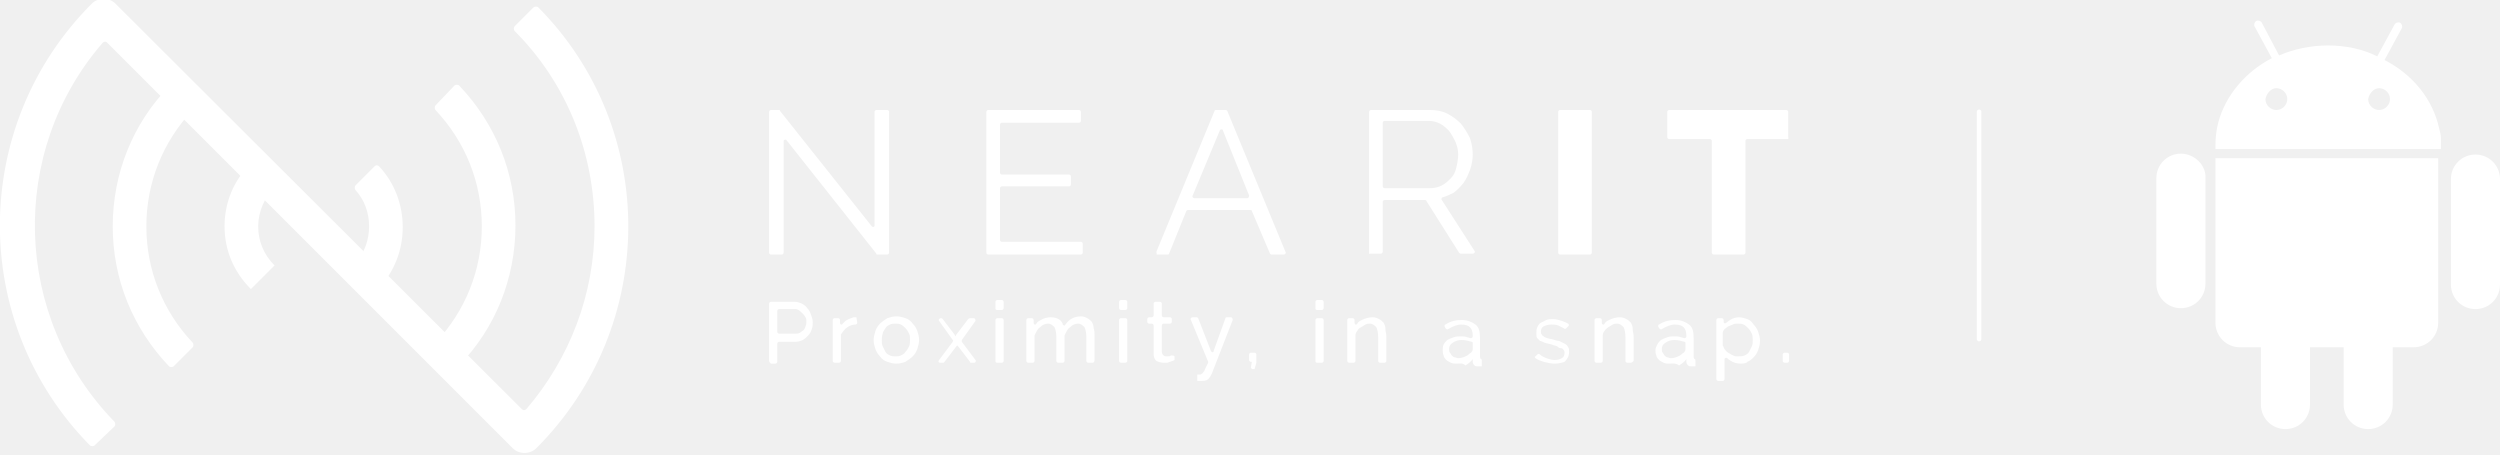
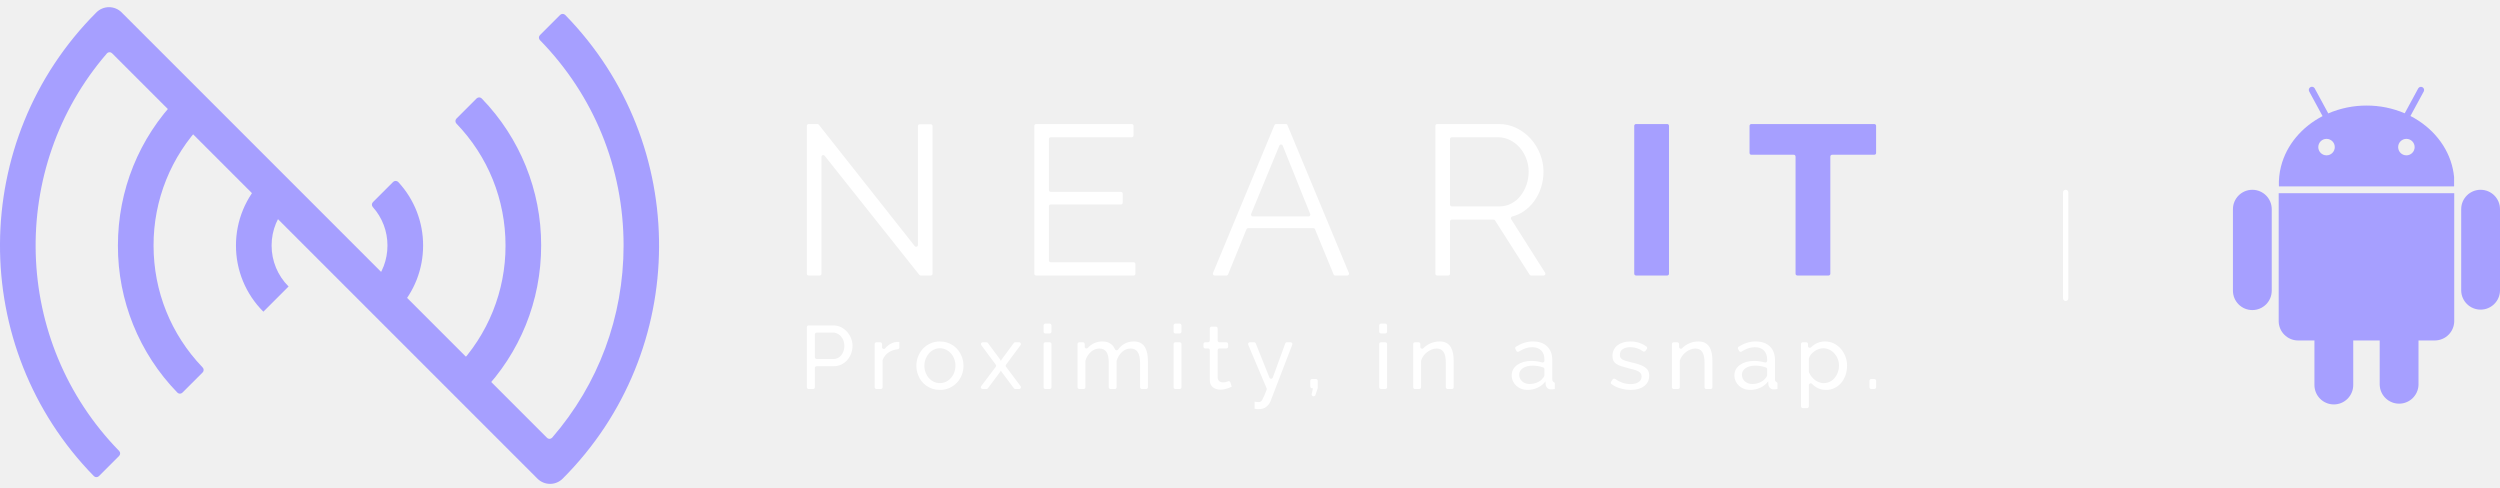
- <svg xmlns="http://www.w3.org/2000/svg" version="1.1" id="Livello_1" x="0px" y="0px" viewBox="0 0 275 50" style="enable-background:new 0 0 275 50;" xml:space="preserve">
-   <style type="text/css">
- 	.st0{fill:#A08DF3;}
- 	.st1{fill:#FFFFFF;}
- 	.st2{fill:#333333;}
- 	.st3{fill:none;stroke:#FFFFFF;stroke-width:0.5;stroke-linecap:round;stroke-linejoin:round;stroke-miterlimit:10;}
- </style>
-   <g>
-     <g>
-       <path class="st1" d="M19.1,40.3c-0.1,0.1-0.4,0.1-0.5,0c-4-4.2-6.2-9.6-6.2-15.4c0-5.8,2.2-11.3,6.2-15.4c0.1-0.1,0.4-0.1,0.5,0    l2.1,2.1c0.1,0.1,0.1,0.4,0,0.5c-3.3,3.5-5.1,8-5.1,12.8c0,4.8,1.8,9.3,5.1,12.8c0.1,0.1,0.1,0.4,0,0.5L19.1,40.3z" />
-       <path class="st1" d="M50,40.3l-2.1-2.1c-0.1-0.1-0.1-0.4,0-0.5c3.3-3.5,5.1-8,5.1-12.8c0-4.8-1.8-9.3-5.1-12.8    c-0.1-0.1-0.1-0.4,0-0.5L50,9.4c0.1-0.1,0.4-0.1,0.5,0c4,4.2,6.2,9.6,6.2,15.4c0,5.8-2.2,11.3-6.2,15.4    C50.4,40.4,50.1,40.4,50,40.3z" />
-       <path class="st1" d="M27.6,31.8c-1.9-1.9-2.9-4.3-2.9-6.9c0-2.6,1-5.1,2.9-6.9l2.6,2.6c-1.1,1.1-1.8,2.7-1.8,4.3    c0,1.6,0.6,3.1,1.8,4.3L27.6,31.8z" />
-       <path class="st1" d="M41.2,31.5l-2.1-2.1c-0.1-0.1-0.1-0.4,0-0.5c1-1.1,1.5-2.5,1.5-4c0-1.5-0.5-2.9-1.5-4c-0.1-0.1-0.1-0.4,0-0.5    l2.1-2.1c0.2-0.2,0.4-0.1,0.5,0c1.7,1.8,2.6,4.2,2.6,6.7c0,2.5-0.9,4.8-2.6,6.7C41.6,31.6,41.4,31.7,41.2,31.5z" />
-       <path class="st1" d="M56.4,49.3L11.8,4.7c-0.2-0.2-0.4-0.1-0.5,0c-10.4,12-9.9,30.2,1.3,41.7c0.1,0.1,0.1,0.4,0,0.5L10.4,49    c-0.1,0.1-0.4,0.1-0.5,0C-3.4,35.5-3.3,13.8,10.1,0.4l0,0c0.7-0.7,1.9-0.7,2.6,0L57.4,45c0.2,0.2,0.4,0.1,0.5,0    c4.8-5.6,7.5-12.7,7.5-20.1c0-8.1-3.1-15.8-8.8-21.5c-0.1-0.1-0.1-0.4,0-0.5l2.1-2.1c0.1-0.1,0.4-0.1,0.5,0    C72.5,14.2,72.4,35.9,59,49.3l0,0C58.3,50,57.1,50,56.4,49.3z" />
-     </g>
-     <g>
-       <g>
-         <path class="st1" d="M86.2,15.5v12.3c0,0.1-0.1,0.2-0.2,0.2h-1.2c-0.1,0-0.2-0.1-0.2-0.2V12.3c0-0.1,0.1-0.2,0.2-0.2h0.9     c0.1,0,0.1,0,0.1,0.1l10.1,12.7c0.1,0.1,0.3,0.1,0.3-0.1V12.3c0-0.1,0.1-0.2,0.2-0.2h1.2c0.1,0,0.2,0.1,0.2,0.2v15.5     c0,0.1-0.1,0.2-0.2,0.2h-1.1c-0.1,0-0.1,0-0.1-0.1l-9.9-12.5C86.4,15.3,86.2,15.4,86.2,15.5z" />
-         <path class="st1" d="M119.1,26.8v1c0,0.1-0.1,0.2-0.2,0.2h-10.2c-0.1,0-0.2-0.1-0.2-0.2V12.3c0-0.1,0.1-0.2,0.2-0.2h10     c0.1,0,0.2,0.1,0.2,0.2v1c0,0.1-0.1,0.2-0.2,0.2h-8.5c-0.1,0-0.2,0.1-0.2,0.2V19c0,0.1,0.1,0.2,0.2,0.2h7.4     c0.1,0,0.2,0.1,0.2,0.2v0.9c0,0.1-0.1,0.2-0.2,0.2h-7.4c-0.1,0-0.2,0.1-0.2,0.2v5.7c0,0.1,0.1,0.2,0.2,0.2h8.7     C119,26.6,119.1,26.7,119.1,26.8z" />
-         <path class="st1" d="M127.2,27.7l6.4-15.5c0-0.1,0.1-0.1,0.2-0.1h1c0.1,0,0.1,0,0.2,0.1l6.4,15.5c0.1,0.1,0,0.3-0.2,0.3h-1.3     c-0.1,0-0.1,0-0.2-0.1l-2-4.7c0-0.1-0.1-0.1-0.2-0.1h-6.8c-0.1,0-0.1,0-0.2,0.1l-1.9,4.7c0,0.1-0.1,0.1-0.2,0.1h-1.2     C127.3,28,127.2,27.8,127.2,27.7z M134.2,14.3l-3,7.2c-0.1,0.1,0,0.3,0.2,0.3h5.8c0.1,0,0.2-0.1,0.2-0.3l-2.9-7.2     C134.5,14.2,134.3,14.2,134.2,14.3z" />
-         <path class="st1" d="M150.6,27.8V12.3c0-0.1,0.1-0.2,0.2-0.2h6.5c0.7,0,1.3,0.1,1.9,0.4c0.6,0.3,1.1,0.7,1.5,1.1     c0.4,0.5,0.7,1,1,1.6c0.2,0.6,0.3,1.2,0.3,1.8c0,0.6-0.1,1.1-0.3,1.7c-0.2,0.5-0.4,1-0.7,1.4c-0.3,0.4-0.7,0.8-1.1,1.1     c-0.4,0.2-0.8,0.4-1.2,0.5c-0.1,0-0.2,0.2-0.1,0.3l3.6,5.6c0.1,0.1,0,0.3-0.2,0.3h-1.3c-0.1,0-0.1,0-0.2-0.1l-3.6-5.7     c0-0.1-0.1-0.1-0.2-0.1h-4.4c-0.1,0-0.2,0.1-0.2,0.2v5.5c0,0.1-0.1,0.2-0.2,0.2h-1.2C150.6,28,150.6,27.9,150.6,27.8z      M152.1,20.5c0,0.1,0.1,0.2,0.2,0.2h5c0.5,0,0.9-0.1,1.3-0.3c0.4-0.2,0.7-0.5,1-0.8c0.3-0.3,0.5-0.7,0.6-1.2     c0.1-0.4,0.2-0.9,0.2-1.4c0-0.5-0.1-0.9-0.3-1.4c-0.2-0.4-0.4-0.8-0.7-1.2c-0.3-0.3-0.6-0.6-1-0.8c-0.4-0.2-0.8-0.3-1.2-0.3h-4.9     c-0.1,0-0.2,0.1-0.2,0.2V20.5z" />
-         <path class="st1" d="M171.4,27.8V12.3c0-0.1,0.1-0.2,0.2-0.2h3.3c0.1,0,0.2,0.1,0.2,0.2v15.5c0,0.1-0.1,0.2-0.2,0.2h-3.3     C171.5,28,171.4,27.9,171.4,27.8z" />
-         <path class="st1" d="M196.6,15.3h-4.4c-0.1,0-0.2,0.1-0.2,0.2v12.3c0,0.1-0.1,0.2-0.2,0.2h-3.3c-0.1,0-0.2-0.1-0.2-0.2V15.5     c0-0.1-0.1-0.2-0.2-0.2h-4.5c-0.1,0-0.2-0.1-0.2-0.2v-2.8c0-0.1,0.1-0.2,0.2-0.2h12.9c0.1,0,0.2,0.1,0.2,0.2v2.8     C196.8,15.2,196.7,15.3,196.6,15.3z" />
-       </g>
-       <g>
-         <path class="st1" d="M84.6,39.7v-6.3c0-0.1,0.1-0.2,0.2-0.2h2.6c0.3,0,0.6,0.1,0.8,0.2c0.2,0.1,0.5,0.3,0.6,0.5     c0.2,0.2,0.3,0.4,0.4,0.7c0.1,0.3,0.2,0.5,0.2,0.8c0,0.3,0,0.5-0.1,0.8c-0.1,0.3-0.2,0.5-0.4,0.7c-0.2,0.2-0.4,0.4-0.6,0.5     c-0.2,0.1-0.5,0.2-0.8,0.2h-1.8c-0.1,0-0.2,0.1-0.2,0.2v2c0,0.1-0.1,0.2-0.2,0.2h-0.5C84.7,39.9,84.6,39.8,84.6,39.7z M85.5,36.5     c0,0.1,0.1,0.2,0.2,0.2h1.8c0.2,0,0.3,0,0.5-0.1c0.1-0.1,0.3-0.2,0.4-0.3c0.1-0.1,0.2-0.3,0.2-0.4c0.1-0.2,0.1-0.3,0.1-0.5     c0-0.2,0-0.4-0.1-0.5c-0.1-0.2-0.2-0.3-0.3-0.4C88,34.2,87.8,34,87.5,34c0,0,0,0,0,0l-1.8,0c-0.1,0-0.2,0.1-0.2,0.2V36.5z" />
-         <path class="st1" d="M94.3,35.5c0,0.1-0.1,0.2-0.2,0.2c-0.3,0-0.6,0.1-0.9,0.3c-0.3,0.2-0.5,0.5-0.7,0.8c0,0,0,0,0,0.1l0,2.8     c0,0.1-0.1,0.2-0.2,0.2h-0.5c-0.1,0-0.2-0.1-0.2-0.2v-4.5c0-0.1,0.1-0.2,0.2-0.2h0.4c0.1,0,0.2,0.1,0.2,0.2v0.3     c0,0.2,0.2,0.3,0.3,0.1c0.1-0.1,0.2-0.2,0.3-0.3c0.3-0.2,0.6-0.3,0.9-0.4c0.1,0,0.1,0,0.2,0c0,0,0.1,0,0.1,0L94.3,35.5z" />
-         <path class="st1" d="M98.6,40c-0.4,0-0.7-0.1-1-0.2c-0.3-0.1-0.6-0.3-0.8-0.6c-0.2-0.2-0.4-0.5-0.5-0.8c-0.1-0.3-0.2-0.6-0.2-1     c0-0.3,0.1-0.7,0.2-1c0.1-0.3,0.3-0.6,0.5-0.8c0.2-0.2,0.5-0.4,0.8-0.6c0.3-0.1,0.6-0.2,1-0.2c0.4,0,0.7,0.1,1,0.2     c0.3,0.1,0.6,0.3,0.8,0.6c0.2,0.2,0.4,0.5,0.5,0.8c0.1,0.3,0.2,0.6,0.2,1c0,0.3-0.1,0.7-0.2,1c-0.1,0.3-0.3,0.6-0.5,0.8     c-0.2,0.2-0.5,0.4-0.8,0.6C99.3,39.9,99,40,98.6,40z M97,37.4c0,0.3,0,0.5,0.1,0.7c0.1,0.2,0.2,0.4,0.3,0.6     c0.1,0.2,0.3,0.3,0.5,0.4c0.2,0.1,0.4,0.1,0.6,0.1c0.2,0,0.4,0,0.6-0.1c0.2-0.1,0.4-0.2,0.5-0.4c0.2-0.2,0.3-0.4,0.4-0.6     c0.1-0.2,0.1-0.5,0.1-0.7c0-0.3,0-0.5-0.1-0.7c-0.1-0.2-0.2-0.4-0.4-0.6c-0.2-0.2-0.3-0.3-0.5-0.4c-0.2-0.1-0.4-0.1-0.6-0.1     c-0.2,0-0.4,0-0.6,0.1c-0.2,0.1-0.4,0.2-0.5,0.4c-0.1,0.2-0.3,0.4-0.3,0.6C97,37,97,37.2,97,37.4z" />
-         <path class="st1" d="M103.5,35c0.1,0,0.1,0,0.2,0.1l1.3,1.7l0.1,0.2l0.1-0.2l1.3-1.7c0,0,0.1-0.1,0.2-0.1h0.4     c0.2,0,0.2,0.2,0.2,0.3l-1.5,2.1c0,0.1,0,0.2,0,0.2l1.5,2c0.1,0.1,0,0.3-0.1,0.3h-0.4c-0.1,0-0.1,0-0.1-0.1l-1.3-1.7l-0.1-0.1     l-0.1,0.1l-1.3,1.7c0,0-0.1,0.1-0.1,0.1h-0.4c-0.2,0-0.2-0.2-0.1-0.3l1.5-2c0-0.1,0.1-0.2,0-0.2l-1.5-2.1c-0.1-0.1,0-0.3,0.2-0.3     H103.5z" />
-         <path class="st1" d="M109.5,33.9v-0.7c0-0.1,0.1-0.2,0.2-0.2h0.5c0.1,0,0.2,0.1,0.2,0.2v0.7c0,0.1-0.1,0.2-0.2,0.2h-0.5     C109.5,34.1,109.5,34,109.5,33.9z M109.5,39.7v-4.5c0-0.1,0.1-0.2,0.2-0.2h0.5c0.1,0,0.2,0.1,0.2,0.2v4.5c0,0.1-0.1,0.2-0.2,0.2     h-0.5C109.5,39.9,109.5,39.8,109.5,39.7z" />
-         <path class="st1" d="M120.2,39.9h-0.5c-0.1,0-0.2-0.1-0.2-0.2v-2.6c0-0.5-0.1-0.9-0.2-1.1c-0.2-0.2-0.4-0.4-0.7-0.4     c-0.3,0-0.6,0.1-0.9,0.4c-0.3,0.2-0.4,0.5-0.6,0.9c0,0,0,0,0,0.1l0,2.7c0,0.1-0.1,0.2-0.2,0.2h-0.5c-0.1,0-0.2-0.1-0.2-0.2v-2.6     c0-0.5-0.1-0.9-0.2-1.1c-0.2-0.2-0.4-0.4-0.7-0.4c-0.3,0-0.6,0.1-0.9,0.4c-0.3,0.2-0.4,0.5-0.6,0.9c0,0,0,0,0,0.1v2.7     c0,0.1-0.1,0.2-0.2,0.2h-0.5c-0.1,0-0.2-0.1-0.2-0.2v-4.5c0-0.1,0.1-0.2,0.2-0.2h0.4c0.1,0,0.2,0.1,0.2,0.2l0,0.3     c0,0.2,0.2,0.3,0.3,0.1c0.1-0.2,0.3-0.3,0.5-0.4c0.3-0.2,0.7-0.3,1.1-0.3c0.4,0,0.7,0.1,1,0.3c0.1,0.1,0.3,0.3,0.3,0.5     c0.1,0.1,0.2,0.2,0.3,0c0.4-0.6,1-0.9,1.7-0.9c0.3,0,0.5,0.1,0.7,0.2c0.2,0.1,0.3,0.2,0.5,0.4c0.1,0.2,0.2,0.4,0.2,0.7     c0.1,0.3,0.1,0.5,0.1,0.8v2.7C120.4,39.8,120.3,39.9,120.2,39.9z" />
-         <path class="st1" d="M123.1,33.9v-0.7c0-0.1,0.1-0.2,0.2-0.2h0.5c0.1,0,0.2,0.1,0.2,0.2v0.7c0,0.1-0.1,0.2-0.2,0.2h-0.5     C123.2,34.1,123.1,34,123.1,33.9z M123.1,39.7v-4.5c0-0.1,0.1-0.2,0.2-0.2h0.5c0.1,0,0.2,0.1,0.2,0.2v4.5c0,0.1-0.1,0.2-0.2,0.2     h-0.5C123.2,39.9,123.1,39.8,123.1,39.7z" />
-         <path class="st1" d="M129.2,39.6c-0.1,0-0.1,0.1-0.2,0.1c-0.1,0-0.2,0.1-0.3,0.1c-0.1,0-0.2,0.1-0.3,0.1c-0.1,0-0.2,0-0.4,0     c-0.3,0-0.6-0.1-0.8-0.2c-0.2-0.2-0.3-0.4-0.3-0.8v-3.1c0-0.1-0.1-0.2-0.2-0.2h-0.3c-0.1,0-0.2-0.1-0.2-0.2v-0.3     c0-0.1,0.1-0.2,0.2-0.2h0.3c0.1,0,0.2-0.1,0.2-0.2v-1.3c0-0.1,0.1-0.2,0.2-0.2h0.5c0.1,0,0.2,0.1,0.2,0.2v1.3     c0,0.1,0.1,0.2,0.2,0.2h0.7c0.1,0,0.2,0.1,0.2,0.2v0.3c0,0.1-0.1,0.2-0.2,0.2h-0.7c-0.1,0-0.2,0.1-0.2,0.2v2.9     c0,0.2,0.1,0.3,0.2,0.4c0.1,0.1,0.2,0.1,0.4,0.1c0.2,0,0.3,0,0.4-0.1c0,0,0.1,0,0.1,0c0.1,0,0.2,0,0.3,0.1L129.2,39.6z" />
-         <path class="st1" d="M131.6,41.2c0.1,0,0.2,0,0.2,0c0.1,0,0.1,0,0.2,0c0.1,0,0.1,0,0.2-0.1c0.1,0,0.1-0.1,0.2-0.2     c0.1-0.1,0.1-0.2,0.2-0.4c0.1-0.2,0.2-0.4,0.3-0.6c0,0,0-0.1,0-0.1l-1.9-4.6c-0.1-0.1,0-0.3,0.2-0.3h0.4c0.1,0,0.1,0,0.2,0.1     l1.4,3.6c0.1,0.2,0.3,0.2,0.3,0l1.3-3.6c0-0.1,0.1-0.1,0.2-0.1h0.4c0.1,0,0.2,0.1,0.2,0.3l-2.3,5.9c-0.1,0.2-0.2,0.4-0.4,0.6     c-0.2,0.2-0.5,0.2-0.8,0.2c-0.1,0-0.1,0-0.2,0c-0.1,0-0.1,0-0.2,0V41.2z" />
-         <path class="st1" d="M137.8,40.6c-0.1,0-0.2-0.1-0.2-0.2l0.1-0.6h-0.1c-0.1,0-0.2-0.1-0.2-0.2V39c0-0.1,0.1-0.2,0.2-0.2h0.4     c0.1,0,0.2,0.1,0.2,0.2v0.8c0,0,0,0,0,0.1l-0.2,0.7C137.9,40.6,137.9,40.6,137.8,40.6L137.8,40.6z" />
-         <path class="st1" d="M144.7,33.9v-0.7c0-0.1,0.1-0.2,0.2-0.2h0.5c0.1,0,0.2,0.1,0.2,0.2v0.7c0,0.1-0.1,0.2-0.2,0.2h-0.5     C144.7,34.1,144.7,34,144.7,33.9z M144.7,39.7v-4.5c0-0.1,0.1-0.2,0.2-0.2h0.5c0.1,0,0.2,0.1,0.2,0.2v4.5c0,0.1-0.1,0.2-0.2,0.2     h-0.5C144.7,39.9,144.7,39.8,144.7,39.7z" />
-         <path class="st1" d="M152.3,39.9h-0.5c-0.1,0-0.2-0.1-0.2-0.2v-2.6c0-0.5-0.1-0.9-0.2-1.1c-0.2-0.2-0.4-0.4-0.7-0.4     c-0.2,0-0.3,0-0.5,0.1c-0.2,0.1-0.3,0.2-0.5,0.3c-0.2,0.1-0.3,0.2-0.4,0.4c-0.1,0.1-0.2,0.3-0.2,0.5c0,0,0,0,0,0.1v2.7     c0,0.1-0.1,0.2-0.2,0.2h-0.5c-0.1,0-0.2-0.1-0.2-0.2v-4.5c0-0.1,0.1-0.2,0.2-0.2h0.4c0.1,0,0.2,0.1,0.2,0.2l0,0.3     c0,0.2,0.2,0.3,0.3,0.1c0.1-0.2,0.3-0.3,0.5-0.4c0.4-0.2,0.8-0.3,1.2-0.3c0.3,0,0.5,0.1,0.7,0.2c0.2,0.1,0.3,0.2,0.5,0.4     c0.1,0.2,0.2,0.4,0.2,0.7c0,0.3,0.1,0.5,0.1,0.8v2.7C152.5,39.8,152.4,39.9,152.3,39.9z" />
-         <path class="st1" d="M160.2,40c-0.2,0-0.4,0-0.6-0.1c-0.2-0.1-0.4-0.2-0.5-0.3c-0.1-0.1-0.3-0.3-0.3-0.5     c-0.1-0.2-0.1-0.4-0.1-0.6c0-0.2,0-0.4,0.1-0.6c0.1-0.2,0.2-0.3,0.4-0.5c0.2-0.1,0.4-0.2,0.7-0.3c0.3-0.1,0.5-0.1,0.8-0.1     c0.2,0,0.5,0,0.7,0.1c0.1,0,0.3,0.1,0.4,0.1c0.1,0,0.2-0.1,0.2-0.2v-0.1c0-0.4-0.1-0.7-0.3-0.9c-0.2-0.2-0.5-0.3-1-0.3     c-0.4,0-0.9,0.2-1.4,0.5c-0.1,0.1-0.2,0-0.3-0.1l-0.1-0.2c0-0.1,0-0.2,0.1-0.2c0.6-0.4,1.2-0.5,1.8-0.5c0.6,0,1.1,0.2,1.5,0.5     c0.4,0.3,0.5,0.8,0.5,1.5v2c0,0.1,0,0.2,0.1,0.3c0.1,0,0.1,0.1,0.1,0.2l0,0.6c-0.1,0-0.2,0-0.2,0c-0.1,0-0.1,0-0.2,0     c-0.2,0-0.3,0-0.4-0.1c-0.1-0.1-0.2-0.2-0.2-0.4l0-0.3c-0.2,0.3-0.5,0.5-0.8,0.7C160.9,39.9,160.6,40,160.2,40z M160.4,39.4     c0.3,0,0.6-0.1,0.8-0.2c0.3-0.1,0.4-0.3,0.6-0.4c0.1-0.1,0.2-0.2,0.2-0.4v-0.6c0-0.1,0-0.2-0.1-0.2c-0.4-0.1-0.7-0.2-1.1-0.2     c-0.4,0-0.7,0.1-1,0.3c-0.3,0.2-0.4,0.4-0.4,0.7c0,0.1,0,0.3,0.1,0.4c0.1,0.1,0.1,0.2,0.2,0.3c0.1,0.1,0.2,0.2,0.3,0.2     C160.1,39.3,160.3,39.4,160.4,39.4z" />
-         <path class="st1" d="M171,40c-0.4,0-0.8-0.1-1.2-0.2c-0.3-0.1-0.6-0.2-0.9-0.4c-0.1-0.1-0.1-0.2,0-0.2l0.2-0.2     c0.1-0.1,0.2-0.1,0.3,0c0.2,0.2,0.5,0.3,0.7,0.4c0.3,0.1,0.6,0.2,0.9,0.2c0.4,0,0.6-0.1,0.8-0.2c0.2-0.1,0.3-0.3,0.3-0.6     c0-0.1,0-0.2-0.1-0.3c-0.1-0.1-0.1-0.2-0.3-0.2s-0.3-0.1-0.4-0.2c-0.2-0.1-0.4-0.1-0.6-0.2c-0.3-0.1-0.5-0.1-0.8-0.2     c-0.2-0.1-0.4-0.2-0.5-0.2c-0.1-0.1-0.2-0.2-0.3-0.3c-0.1-0.1-0.1-0.3-0.1-0.5c0-0.2,0-0.5,0.1-0.7c0.1-0.2,0.2-0.4,0.4-0.5     s0.4-0.2,0.6-0.3c0.2-0.1,0.5-0.1,0.7-0.1c0.4,0,0.7,0.1,1,0.2c0.3,0.1,0.5,0.2,0.7,0.3c0.1,0.1,0.1,0.2,0,0.3l-0.2,0.2     c-0.1,0.1-0.2,0.1-0.3,0c-0.2-0.1-0.4-0.2-0.6-0.3c-0.3-0.1-0.5-0.1-0.8-0.1c-0.3,0-0.6,0.1-0.8,0.2c-0.2,0.1-0.3,0.3-0.3,0.6     c0,0.1,0,0.2,0.1,0.3c0,0.1,0.1,0.1,0.2,0.2c0.1,0.1,0.2,0.1,0.4,0.2c0.1,0,0.3,0.1,0.5,0.1c0.3,0.1,0.6,0.2,0.8,0.2     c0.2,0.1,0.4,0.2,0.6,0.3c0.2,0.1,0.3,0.2,0.4,0.4c0.1,0.1,0.1,0.3,0.1,0.5c0,0.5-0.2,0.8-0.5,1.1C172.1,39.8,171.6,40,171,40z" />
-         <path class="st1" d="M179.4,39.9H179c-0.1,0-0.2-0.1-0.2-0.2v-2.6c0-0.5-0.1-0.9-0.2-1.1c-0.2-0.2-0.4-0.4-0.7-0.4     c-0.2,0-0.3,0-0.5,0.1c-0.2,0.1-0.3,0.2-0.5,0.3c-0.1,0.1-0.3,0.2-0.4,0.4c-0.1,0.1-0.2,0.3-0.2,0.5c0,0,0,0,0,0.1v2.7     c0,0.1-0.1,0.2-0.2,0.2h-0.5c-0.1,0-0.2-0.1-0.2-0.2v-4.5c0-0.1,0.1-0.2,0.2-0.2h0.4c0.1,0,0.2,0.1,0.2,0.2v0.3     c0,0.2,0.2,0.3,0.3,0.1c0.1-0.2,0.3-0.3,0.5-0.4c0.4-0.2,0.8-0.3,1.2-0.3c0.3,0,0.5,0.1,0.7,0.2c0.2,0.1,0.3,0.2,0.5,0.4     c0.1,0.2,0.2,0.4,0.2,0.7c0,0.3,0.1,0.5,0.1,0.8v2.7C179.6,39.8,179.5,39.9,179.4,39.9z" />
-         <path class="st1" d="M183.6,40c-0.2,0-0.4,0-0.6-0.1c-0.2-0.1-0.4-0.2-0.5-0.3c-0.1-0.1-0.3-0.3-0.3-0.5     c-0.1-0.2-0.1-0.4-0.1-0.6c0-0.2,0.1-0.4,0.2-0.6c0.1-0.2,0.2-0.3,0.4-0.5c0.2-0.1,0.4-0.2,0.7-0.3c0.3-0.1,0.5-0.1,0.8-0.1     c0.2,0,0.5,0,0.7,0.1c0.1,0,0.3,0.1,0.4,0.1c0.1,0,0.2-0.1,0.2-0.2v-0.1c0-0.4-0.1-0.7-0.3-0.9c-0.2-0.2-0.5-0.3-1-0.3     c-0.4,0-0.9,0.2-1.4,0.5c-0.1,0.1-0.2,0-0.3-0.1l-0.1-0.2c0-0.1,0-0.2,0.1-0.2c0.6-0.4,1.2-0.5,1.8-0.5c0.6,0,1.1,0.2,1.5,0.5     c0.4,0.3,0.5,0.8,0.5,1.5v2c0,0.1,0,0.2,0.1,0.3c0.1,0,0.1,0.1,0.1,0.2l0,0.6c-0.1,0-0.2,0-0.2,0c-0.1,0-0.1,0-0.2,0     c-0.2,0-0.3,0-0.4-0.1c-0.1-0.1-0.2-0.2-0.2-0.4l0-0.3c-0.2,0.3-0.5,0.5-0.8,0.7C184.3,39.9,183.9,40,183.6,40z M183.8,39.4     c0.3,0,0.6-0.1,0.8-0.2c0.3-0.1,0.4-0.3,0.6-0.4c0.1-0.1,0.2-0.2,0.2-0.4v-0.6c0-0.1,0-0.2-0.1-0.2c-0.4-0.1-0.7-0.2-1.1-0.2     c-0.4,0-0.7,0.1-1,0.3c-0.3,0.2-0.4,0.4-0.4,0.7c0,0.1,0,0.3,0.1,0.4c0.1,0.1,0.1,0.2,0.2,0.3c0.1,0.1,0.2,0.2,0.3,0.2     C183.5,39.3,183.6,39.4,183.8,39.4z" />
-         <path class="st1" d="M191.5,40c-0.4,0-0.8-0.1-1.1-0.3c-0.2-0.1-0.3-0.2-0.4-0.3c-0.1-0.1-0.3,0-0.3,0.1v2.2     c0,0.1-0.1,0.2-0.2,0.2h-0.5c-0.1,0-0.2-0.1-0.2-0.2v-6.5c0-0.1,0.1-0.2,0.2-0.2h0.4c0.1,0,0.2,0.1,0.2,0.2v0.2     c0,0.2,0.2,0.2,0.3,0.1c0.1-0.1,0.3-0.2,0.4-0.3c0.3-0.2,0.7-0.3,1-0.3c0.3,0,0.6,0.1,0.9,0.2c0.3,0.1,0.5,0.3,0.7,0.6     c0.2,0.2,0.4,0.5,0.5,0.8c0.1,0.3,0.2,0.6,0.2,1c0,0.4-0.1,0.7-0.2,1c-0.1,0.3-0.3,0.6-0.5,0.8c-0.2,0.2-0.4,0.4-0.7,0.5     C192.2,39.9,191.9,40,191.5,40z M191,39.2C191,39.2,191,39.2,191,39.2c0.4,0,0.7,0,0.9-0.1c0.2-0.1,0.4-0.2,0.5-0.4     c0.1-0.2,0.2-0.4,0.3-0.6c0.1-0.2,0.1-0.4,0.1-0.7c0-0.2,0-0.5-0.1-0.7c-0.1-0.2-0.2-0.4-0.4-0.6c-0.2-0.2-0.3-0.3-0.5-0.4     c-0.2-0.1-0.4-0.1-0.7-0.1c-0.2,0-0.3,0-0.5,0.1c-0.2,0.1-0.3,0.1-0.5,0.2c-0.1,0.1-0.3,0.2-0.4,0.3c-0.1,0.1-0.2,0.3-0.2,0.4     c0,0,0,0,0,0v1.3c0,0,0,0.1,0,0.1c0.1,0.1,0.1,0.3,0.2,0.4c0.1,0.1,0.2,0.3,0.4,0.4C190.6,39.1,190.8,39.2,191,39.2z" />
-         <path class="st1" d="M196.1,39.7V39c0-0.1,0.1-0.2,0.2-0.2h0.3c0.1,0,0.2,0.1,0.2,0.2v0.7c0,0.1-0.1,0.2-0.2,0.2h-0.3     C196.2,39.9,196.1,39.8,196.1,39.7z" />
-       </g>
-     </g>
+ <svg xmlns="http://www.w3.org/2000/svg" width="236" height="46" viewBox="0 0 236 46">
+   <g fill="none" fill-rule="evenodd">
+     <path fill="#A69FFF" d="M17.223 37.063a.336.336 0 0 1-.48-.002 19.839 19.839 0 0 1-5.612-13.882c0-5.223 1.99-10.14 5.613-13.885a.337.337 0 0 1 .479-.002l1.904 1.903c.13.131.13.34.002.473a16.498 16.498 0 0 0-4.633 11.511c0 4.325 1.643 8.399 4.633 11.509a.336.336 0 0 1-.002.472l-1.904 1.903zM44.994 37.063L43.09 35.16a.335.335 0 0 1-.002-.472 16.504 16.504 0 0 0 4.633-11.511c0-4.326-1.643-8.4-4.633-11.509a.337.337 0 0 1 .002-.473l1.903-1.903a.339.339 0 0 1 .48.002 19.842 19.842 0 0 1 5.612 13.883c0 5.223-1.99 10.139-5.612 13.884a.337.337 0 0 1-.48.002M24.863 29.423a8.774 8.774 0 0 1-2.587-6.244 8.78 8.78 0 0 1 2.587-6.247l2.38 2.38a5.429 5.429 0 0 0-1.603 3.866 5.436 5.436 0 0 0 1.602 3.866l-2.379 2.379zM37.11 29.18l-1.905-1.906a.335.335 0 0 1-.014-.46 5.423 5.423 0 0 0 1.385-3.636 5.423 5.423 0 0 0-1.385-3.637.336.336 0 0 1 .014-.46l1.906-1.905a.339.339 0 0 1 .488.01 8.775 8.775 0 0 1 2.342 5.992c0 2.24-.83 4.355-2.342 5.99a.339.339 0 0 1-.488.012" />
+     <path fill="#A69FFF" d="M50.736 45.185L10.581 5.03a.337.337 0 0 0-.493.017c-9.337 10.81-8.952 27.17 1.158 37.521a.336.336 0 0 1-.002.473l-1.903 1.903a.338.338 0 0 1-.48 0C-3.034 32.788-2.954 13.224 9.101 1.17a1.682 1.682 0 0 1 2.38 0l40.154 40.156a.338.338 0 0 0 .493-.016c4.36-5.039 6.738-11.403 6.738-18.132 0-7.304-2.8-14.177-7.896-19.39a.336.336 0 0 1 .002-.474l1.903-1.903a.338.338 0 0 1 .48.001c11.895 12.154 11.815 31.718-.24 43.773a1.682 1.682 0 0 1-2.379 0" />
+     <path fill="#FFF" d="M77.547 14.81v11.03a.168.168 0 0 1-.168.169h-1.045a.168.168 0 0 1-.168-.168V11.877c0-.092.075-.168.168-.168h.83c.052 0 .1.024.133.064l9.055 11.459c.099.125.3.056.3-.104v-11.23c0-.093.076-.168.168-.168h1.045c.093 0 .168.075.168.168V25.84a.168.168 0 0 1-.168.168h-.951a.168.168 0 0 1-.132-.063l-8.935-11.241a.168.168 0 0 0-.3.105M107.184 24.928v.913a.168.168 0 0 1-.168.168h-9.209a.168.168 0 0 1-.168-.168V11.877c0-.093.075-.168.168-.168h9.03c.092 0 .167.075.167.168v.913a.168.168 0 0 1-.168.168h-7.649a.168.168 0 0 0-.168.168v4.82c0 .092.076.168.168.168h6.628c.093 0 .168.075.168.168v.852a.168.168 0 0 1-.168.168h-6.628a.168.168 0 0 0-.168.168v5.122c0 .093.076.168.168.168h7.83c.092 0 .167.075.167.168M120.774 13.742l-2.668 6.456a.169.169 0 0 0 .156.232h5.262c.12 0 .201-.12.157-.231l-2.595-6.456a.169.169 0 0 0-.312-.001m-6.27 12.034l5.804-13.963a.17.17 0 0 1 .156-.104h.916c.068 0 .13.04.155.104l5.804 13.963a.168.168 0 0 1-.155.233h-1.137a.168.168 0 0 1-.155-.104l-1.755-4.263a.17.17 0 0 0-.156-.104h-6.158a.168.168 0 0 0-.156.104l-1.735 4.262a.168.168 0 0 1-.156.105h-1.116a.17.17 0 0 1-.156-.233M136.881 19.315c0 .093.075.168.168.168h4.495c.413 0 .79-.09 1.13-.272.341-.181.631-.426.871-.735.24-.308.427-.658.561-1.047a3.8 3.8 0 0 0 .2-1.23c0-.428-.077-.841-.23-1.237a3.43 3.43 0 0 0-.62-1.038 2.97 2.97 0 0 0-.922-.705 2.48 2.48 0 0 0-1.11-.261h-4.375a.168.168 0 0 0-.168.168v6.189zm-1.38 6.525V11.877c0-.093.074-.168.168-.168h5.815a3.73 3.73 0 0 1 1.701.393c.52.262.967.604 1.341 1.027.373.423.663.903.87 1.44.207.538.31 1.08.31 1.63 0 .525-.076 1.025-.23 1.502-.153.476-.37.906-.65 1.289-.28.382-.614.704-1 .967-.327.22-.686.38-1.077.483a.166.166 0 0 0-.097.25l3.21 5.06a.168.168 0 0 1-.142.259h-1.182a.168.168 0 0 1-.142-.078l-3.263-5.121a.167.167 0 0 0-.142-.078h-3.942a.168.168 0 0 0-.168.168v4.94a.169.169 0 0 1-.168.169h-1.044a.169.169 0 0 1-.169-.17z" />
+     <path fill="#A69FFF" d="M154.272 25.84V11.877c0-.093.076-.168.168-.168h2.946c.093 0 .168.075.168.168V25.84a.168.168 0 0 1-.168.168h-2.946a.168.168 0 0 1-.168-.168M176.936 14.61h-3.986a.168.168 0 0 0-.167.167V25.84a.168.168 0 0 1-.168.168h-2.947a.168.168 0 0 1-.168-.168V14.777a.168.168 0 0 0-.167-.168h-4.006a.168.168 0 0 1-.17-.168v-2.564c0-.093.075-.168.17-.168h11.61c.093 0 .167.075.167.168v2.564a.168.168 0 0 1-.168.168" />
+     <path fill="#FFF" d="M76.925 33.723c0 .093.076.168.168.168h1.58a.915.915 0 0 0 .75-.368 1.31 1.31 0 0 0 .211-.401 1.506 1.506 0 0 0-.012-.973 1.321 1.321 0 0 0-.237-.397 1.07 1.07 0 0 0-.628-.352.222.222 0 0 0-.037-.003h-1.627a.168.168 0 0 0-.168.168v2.158zm-.759 2.833v-5.667c0-.093.075-.168.168-.168h2.33c.264 0 .508.054.73.164.222.11.413.257.573.44.161.183.286.389.376.617.09.229.135.46.135.698 0 .248-.042.487-.126.718a1.992 1.992 0 0 1-.359.618c-.155.18-.34.324-.557.43a1.607 1.607 0 0 1-.72.162h-1.623a.168.168 0 0 0-.168.168v1.82a.168.168 0 0 1-.168.168h-.423a.168.168 0 0 1-.168-.168zM84.9 32.804a.17.17 0 0 1-.155.167 1.86 1.86 0 0 0-.827.277 1.468 1.468 0 0 0-.592.721.181.181 0 0 0-.011.065v2.521a.169.169 0 0 1-.17.168h-.405a.169.169 0 0 1-.17-.168v-4.077a.17.17 0 0 1 .17-.169h.355c.094 0 .169.076.169.17v.294c0 .156.193.228.294.11a1.99 1.99 0 0 1 .305-.29 1.48 1.48 0 0 1 .793-.317h.144c.039 0 .073.003.1.008v.52zM87.264 34.534c0 .23.038.445.114.643.076.197.18.369.312.515.132.147.287.262.464.347.177.084.367.127.57.127.203 0 .393-.043.57-.127.177-.085.333-.201.468-.351a1.62 1.62 0 0 0 .316-.524c.077-.2.115-.416.115-.647 0-.226-.038-.44-.115-.64a1.642 1.642 0 0 0-.316-.523 1.507 1.507 0 0 0-.468-.351 1.313 1.313 0 0 0-1.14.005 1.485 1.485 0 0 0-.464.355 1.684 1.684 0 0 0-.312.524c-.076.2-.114.416-.114.647m1.46 2.274a2.167 2.167 0 0 1-2.059-1.412 2.367 2.367 0 0 1-.16-.871 2.352 2.352 0 0 1 .62-1.606 2.162 2.162 0 0 1 1.6-.685 2.178 2.178 0 0 1 2.062 1.412c.11.276.165.569.165.879 0 .305-.053.595-.16.87a2.195 2.195 0 0 1-1.16 1.227 2.167 2.167 0 0 1-.908.186M93.121 32.31c.053 0 .104.025.135.068l1.157 1.556.067.135.076-.135 1.148-1.556a.168.168 0 0 1 .135-.068h.366c.138 0 .217.158.135.269l-1.37 1.846a.167.167 0 0 0 0 .2l1.375 1.83a.168.168 0 0 1-.134.269h-.364a.168.168 0 0 1-.135-.068l-1.156-1.547-.076-.127-.067.127-1.157 1.547a.167.167 0 0 1-.135.068h-.363a.168.168 0 0 1-.135-.27L94 34.627a.168.168 0 0 0 .001-.201l-1.37-1.846a.168.168 0 0 1 .134-.27h.357zM98.514 36.555v-4.077c0-.093.075-.169.168-.169h.407a.17.17 0 0 1 .168.17v4.076a.168.168 0 0 1-.168.168h-.407a.168.168 0 0 1-.168-.168m0-5.242v-.594c0-.093.075-.168.168-.168h.407c.092 0 .168.075.168.168v.594a.168.168 0 0 1-.168.168h-.407a.168.168 0 0 1-.168-.168M108.195 36.724h-.406a.168.168 0 0 1-.168-.168v-2.301c0-.462-.075-.803-.224-1.023-.149-.22-.37-.33-.662-.33-.305 0-.576.109-.815.325a1.789 1.789 0 0 0-.503.815.202.202 0 0 0-.008.054v2.46a.168.168 0 0 1-.168.168h-.406a.168.168 0 0 1-.168-.168v-2.301c0-.474-.074-.818-.22-1.032-.146-.214-.366-.321-.658-.321a1.2 1.2 0 0 0-.81.317 1.72 1.72 0 0 0-.508.815.193.193 0 0 0-.007.053v2.469a.168.168 0 0 1-.168.168h-.407a.168.168 0 0 1-.168-.168v-4.078c0-.092.076-.168.168-.168h.34c.092 0 .167.076.167.168v.252c0 .154.19.227.291.114a1.81 1.81 0 0 1 1.381-.61c.371 0 .665.1.881.3.133.122.234.266.305.432.05.119.211.145.288.04.376-.514.872-.772 1.488-.772.253 0 .465.046.637.139.172.094.308.223.41.39.1.166.174.36.22.587.044.226.066.47.066.736v2.47a.168.168 0 0 1-.168.168M110.786 36.555v-4.077c0-.093.075-.169.168-.169h.407a.17.17 0 0 1 .168.17v4.076a.168.168 0 0 1-.168.168h-.407a.168.168 0 0 1-.168-.168m0-5.242v-.594c0-.093.075-.168.168-.168h.407c.092 0 .168.075.168.168v.594a.168.168 0 0 1-.168.168h-.407a.168.168 0 0 1-.168-.168M116.272 36.504a3.728 3.728 0 0 1-.427.173 2.213 2.213 0 0 1-.303.076c-.11.02-.225.03-.343.03-.27 0-.502-.075-.7-.224-.197-.15-.295-.382-.295-.698v-2.8a.168.168 0 0 0-.168-.168h-.264a.168.168 0 0 1-.168-.168v-.247c0-.093.076-.168.168-.168h.263a.168.168 0 0 0 .169-.168v-1.135a.17.17 0 0 1 .169-.17h.405c.093 0 .168.077.168.17v1.135c0 .092.076.168.169.168h.65c.094 0 .17.075.17.168v.247a.169.169 0 0 1-.17.168h-.65a.168.168 0 0 0-.168.169v2.57c.011.164.064.283.16.356.096.073.207.11.338.11.146 0 .28-.024.4-.072l.08-.032a.167.167 0 0 1 .225.107l.121.403zM118.432 37.924a2.718 2.718 0 0 0 .388.034.358.358 0 0 0 .182-.047.505.505 0 0 0 .16-.18 3.23 3.23 0 0 0 .182-.378c.061-.147.137-.335.227-.565a.172.172 0 0 0 0-.128l-1.74-4.117a.169.169 0 0 1 .154-.234h.401a.17.17 0 0 1 .156.106l1.296 3.233a.168.168 0 0 0 .314-.006l1.176-3.222a.17.17 0 0 1 .16-.11h.345c.118 0 .2.118.157.228l-2.056 5.344c-.079.197-.21.37-.392.52-.183.15-.435.224-.756.224-.05 0-.102-.003-.156-.009a2.379 2.379 0 0 1-.198-.033v-.66zM123.985 37.408a.168.168 0 0 1-.164-.205l.122-.547h-.084a.168.168 0 0 1-.168-.168v-.543c0-.093.075-.169.168-.169h.364c.093 0 .168.076.168.17v.682a.17.17 0 0 1-.01.054l-.205.612a.168.168 0 0 1-.16.114h-.031zM130.197 36.555v-4.077c0-.093.075-.169.168-.169h.406a.17.17 0 0 1 .17.17v4.076a.169.169 0 0 1-.17.168h-.406a.168.168 0 0 1-.168-.168m0-5.242v-.594c0-.093.075-.168.168-.168h.406c.093 0 .17.075.17.168v.594a.169.169 0 0 1-.17.168h-.406a.168.168 0 0 1-.168-.168M137.06 36.724h-.407a.168.168 0 0 1-.168-.168v-2.301c0-.474-.071-.818-.215-1.032-.144-.214-.361-.321-.654-.321-.152 0-.304.03-.456.089a1.776 1.776 0 0 0-.785.604 1.57 1.57 0 0 0-.22.439.167.167 0 0 0-.008.055v2.467a.168.168 0 0 1-.168.168h-.406a.168.168 0 0 1-.168-.168v-4.078c0-.092.075-.168.168-.168h.339c.093 0 .168.076.168.168v.276c0 .149.182.226.286.119a2.151 2.151 0 0 1 1.546-.639c.252 0 .463.046.632.139.169.094.304.223.406.39.1.166.172.36.215.587.042.226.063.47.063.736v2.47a.168.168 0 0 1-.168.168M144.376 36.25c.264 0 .511-.049.738-.148.228-.099.401-.229.519-.393.107-.107.161-.217.161-.33v-.532a.167.167 0 0 0-.112-.16 3.032 3.032 0 0 0-1.011-.17c-.371 0-.673.079-.907.236-.233.158-.35.364-.35.618a.85.85 0 0 0 .071.346.85.85 0 0 0 .203.28 1.038 1.038 0 0 0 .688.253m-.194.558c-.208 0-.403-.035-.582-.106a1.429 1.429 0 0 1-.469-.291 1.371 1.371 0 0 1-.312-.436 1.295 1.295 0 0 1-.114-.545c0-.203.045-.388.135-.554.09-.167.218-.309.384-.427s.363-.212.591-.279c.228-.068.477-.102.747-.102.213 0 .43.02.649.06.132.023.254.052.367.085a.167.167 0 0 0 .216-.16v-.12c0-.361-.101-.644-.304-.85-.202-.205-.489-.308-.861-.308-.397 0-.811.137-1.243.411a.17.17 0 0 1-.243-.064l-.091-.178a.169.169 0 0 1 .06-.219c.526-.328 1.054-.492 1.585-.492.579 0 1.031.156 1.354.466.324.31.486.747.486 1.31v1.801c0 .131.044.215.132.251.06.024.104.074.104.138v.525l-.194.025a1.637 1.637 0 0 1-.161.008.47.47 0 0 1-.35-.131.54.54 0 0 1-.156-.317l-.017-.312a1.914 1.914 0 0 1-.747.604 2.29 2.29 0 0 1-.966.207M153.938 36.808c-.354 0-.703-.055-1.046-.165a2.607 2.607 0 0 1-.766-.383.166.166 0 0 1-.038-.223l.142-.22a.17.17 0 0 1 .24-.046c.211.146.422.26.633.34.258.098.531.147.818.147.321 0 .576-.063.764-.19a.609.609 0 0 0 .283-.537.49.49 0 0 0-.076-.275.641.641 0 0 0-.228-.198 1.824 1.824 0 0 0-.388-.152 12.13 12.13 0 0 0-.549-.144 11.773 11.773 0 0 1-.684-.195 1.856 1.856 0 0 1-.472-.219.766.766 0 0 1-.27-.305 1.024 1.024 0 0 1-.085-.44c0-.219.044-.416.131-.587.088-.172.207-.316.359-.432.152-.115.33-.203.536-.262.205-.059.426-.089.662-.089.332 0 .642.054.929.161.225.084.422.19.592.315a.169.169 0 0 1 .035.238l-.135.18a.166.166 0 0 1-.23.036 1.916 1.916 0 0 0-.499-.266 2.123 2.123 0 0 0-.709-.122c-.27 0-.499.057-.687.173-.189.115-.283.3-.283.554 0 .101.018.186.055.254a.481.481 0 0 0 .181.177c.084.051.193.096.325.135.132.04.292.082.477.127.293.068.547.137.764.207.216.071.396.154.54.25a.97.97 0 0 1 .321.338c.07.13.105.288.105.473 0 .412-.158.74-.473.981-.315.243-.739.364-1.274.364M161.484 36.724h-.406a.168.168 0 0 1-.17-.168v-2.301c0-.474-.07-.818-.214-1.032-.144-.214-.361-.321-.654-.321-.152 0-.304.03-.456.089a1.776 1.776 0 0 0-.785.604 1.57 1.57 0 0 0-.22.439.167.167 0 0 0-.008.055v2.467a.168.168 0 0 1-.168.168h-.406a.168.168 0 0 1-.168-.168v-4.078c0-.092.075-.168.168-.168h.339c.093 0 .168.076.168.168v.276c0 .149.182.226.286.119a2.151 2.151 0 0 1 1.546-.639c.252 0 .463.046.632.139.169.094.304.223.406.39.1.166.172.36.215.587.042.226.063.47.063.736v2.47a.168.168 0 0 1-.168.168M165.4 36.25c.263 0 .51-.049.737-.148.228-.099.401-.229.52-.393.106-.107.16-.217.16-.33v-.532a.167.167 0 0 0-.112-.16 3.036 3.036 0 0 0-1.01-.17c-.372 0-.675.079-.908.236-.234.158-.35.364-.35.618a.85.85 0 0 0 .071.346.85.85 0 0 0 .203.28 1.038 1.038 0 0 0 .688.253m-.194.558c-.208 0-.403-.035-.583-.106a1.39 1.39 0 0 1-.781-.727 1.31 1.31 0 0 1-.113-.545c0-.203.045-.388.135-.554.09-.167.218-.309.384-.427s.362-.212.59-.279c.23-.068.478-.102.748-.102.213 0 .43.02.65.06.13.023.252.052.366.085a.166.166 0 0 0 .215-.16v-.12c0-.361-.1-.644-.303-.85-.203-.205-.489-.308-.86-.308-.398 0-.812.137-1.244.411a.171.171 0 0 1-.244-.064l-.09-.178a.17.17 0 0 1 .06-.219c.525-.328 1.054-.492 1.584-.492.58 0 1.032.156 1.355.466.324.31.486.747.486 1.31v1.801c0 .131.044.215.132.251.06.024.103.074.103.138v.525a9.16 9.16 0 0 1-.193.025 1.637 1.637 0 0 1-.16.008.47.47 0 0 1-.35-.131.535.535 0 0 1-.157-.317l-.017-.312a1.914 1.914 0 0 1-.747.604 2.29 2.29 0 0 1-.966.207M171.925 36.148a1.332 1.332 0 0 0 .829-.122c.177-.092.33-.216.456-.372.127-.155.223-.332.291-.529.068-.197.101-.4.101-.608 0-.22-.039-.43-.118-.63a1.686 1.686 0 0 0-.32-.525 1.499 1.499 0 0 0-.477-.355 1.356 1.356 0 0 0-.595-.13c-.136 0-.275.026-.418.08a1.818 1.818 0 0 0-.405.212 1.415 1.415 0 0 0-.329.312.957.957 0 0 0-.177.362.17.17 0 0 0-.005.044v1.2c0 .025.005.05.015.073.06.134.133.259.221.376a1.614 1.614 0 0 0 .931.612m.462.66c-.366 0-.688-.09-.966-.27a2.049 2.049 0 0 1-.375-.307c-.104-.108-.288-.026-.288.123v2.002a.168.168 0 0 1-.168.169h-.406a.169.169 0 0 1-.169-.169v-5.878a.17.17 0 0 1 .17-.169h.321a.17.17 0 0 1 .168.17v.188c0 .151.181.221.29.115.115-.113.245-.213.39-.3.278-.166.586-.248.923-.248.304 0 .583.061.835.185.254.125.474.293.66.504a2.423 2.423 0 0 1 .591 1.594c0 .316-.049.612-.145.891-.095.28-.23.523-.405.727-.174.207-.383.37-.624.492a1.77 1.77 0 0 1-.802.181M176.48 36.555v-.61c0-.093.076-.169.169-.169h.287a.17.17 0 0 1 .17.17v.61a.169.169 0 0 1-.17.167h-.287a.168.168 0 0 1-.168-.168" />
+     <path stroke="#FFF" stroke-linecap="round" stroke-linejoin="round" stroke-width=".5" d="M195 18.163v10" />
+     <path fill="#A69FFF" d="M212.62 17.916c-1.01 0-1.83.82-1.831 1.831V27.439a1.831 1.831 0 1 0 3.663 0V19.747c0-1.011-.82-1.831-1.831-1.831M236 19.747a1.831 1.831 0 0 0-3.663 0V27.44a1.832 1.832 0 0 0 3.663 0V19.747zM215.199 18.236h-.091v12.072c0 1.008.824 1.832 1.832 1.832h1.543v4.207a1.831 1.831 0 0 0 3.662 0V32.14h2.499v4.207a1.833 1.833 0 0 0 3.663 0V32.14h1.543a1.837 1.837 0 0 0 1.83-1.832V18.236H215.2zM219.625 13.108a.778.778 0 1 1 0 1.557.778.778 0 0 1 0-1.557zm7.539 0a.778.778 0 1 1 0 1.557.778.778 0 0 1 0-1.557zm4.502 4.487v-.883a6.7 6.7 0 0 0-.113-.74c-.453-2.148-1.952-3.967-4.007-5.023l1.265-2.332a.299.299 0 0 0-.524-.284l-1.28 2.362a9.095 9.095 0 0 0-3.597-.73 9.104 9.104 0 0 0-3.622.74l-1.286-2.372a.298.298 0 0 0-.523.284l1.271 2.345c-1.959 1.014-3.409 2.723-3.923 4.748a6.642 6.642 0 0 0-.199 1.885h16.538z" />
  </g>
-   <g>
-     <path class="st1" d="M239.9,16.9c-1.5,0-2.7,1.2-2.7,2.7h0v4.7v2.2v4.7h0c0,1.5,1.2,2.7,2.7,2.7c1.5,0,2.7-1.2,2.7-2.7h0v-4.7v-2.2   v-4.7h0C242.7,18.2,241.4,16.9,239.9,16.9z" />
-     <path class="st1" d="M275,19.7c0-1.5-1.2-2.7-2.7-2.7c-1.5,0-2.7,1.2-2.7,2.7h0v4.7v2.2v4.7h0c0,1.5,1.2,2.7,2.7,2.7   c1.5,0,2.7-1.2,2.7-2.7l0,0v-4.7v-2.2V19.7L275,19.7z" />
-     <path class="st1" d="M243.8,17.4h-0.1v18.1c0,1.5,1.2,2.7,2.7,2.7h2.3v1.6v4.7h0c0,1.5,1.2,2.7,2.7,2.7c1.5,0,2.7-1.2,2.7-2.7l0,0   v-4.7v-1.6h3.7v1.6v4.7c0,1.5,1.2,2.7,2.7,2.7c1.5,0,2.7-1.2,2.7-2.7v-4.7v-1.6h2.3c1.5,0,2.7-1.2,2.7-2.7V17.4h0H243.8z" />
-     <path class="st1" d="M268.5,16.5v-1.3c0-0.4-0.1-0.7-0.2-1.1c-0.7-3.2-2.9-5.9-6-7.5l1.9-3.5c0.1-0.2,0-0.5-0.2-0.6   c-0.2-0.1-0.5,0-0.6,0.2l-1.9,3.5C259.9,5.4,258,5,256.1,5c-1.9,0-3.8,0.4-5.4,1.1l-1.9-3.6c-0.1-0.2-0.4-0.3-0.6-0.2   c-0.2,0.1-0.3,0.4-0.2,0.6l1.9,3.5c-2.9,1.5-5.1,4.1-5.9,7.1c-0.2,0.8-0.3,1.6-0.3,2.5c0,0.1,0,0.3,0,0.4H268.5z M261.7,9.7   c0.6,0,1.2,0.5,1.2,1.2c0,0.6-0.5,1.2-1.2,1.2c-0.6,0-1.2-0.5-1.2-1.2C260.6,10.3,261.1,9.7,261.7,9.7z M250.4,9.7   c0.6,0,1.2,0.5,1.2,1.2c0,0.6-0.5,1.2-1.2,1.2c-0.6,0-1.2-0.5-1.2-1.2C249.3,10.3,249.8,9.7,250.4,9.7z" />
-   </g>
-   <line class="st3" x1="217.7" y1="12.3" x2="217.7" y2="37.3" />
</svg>
